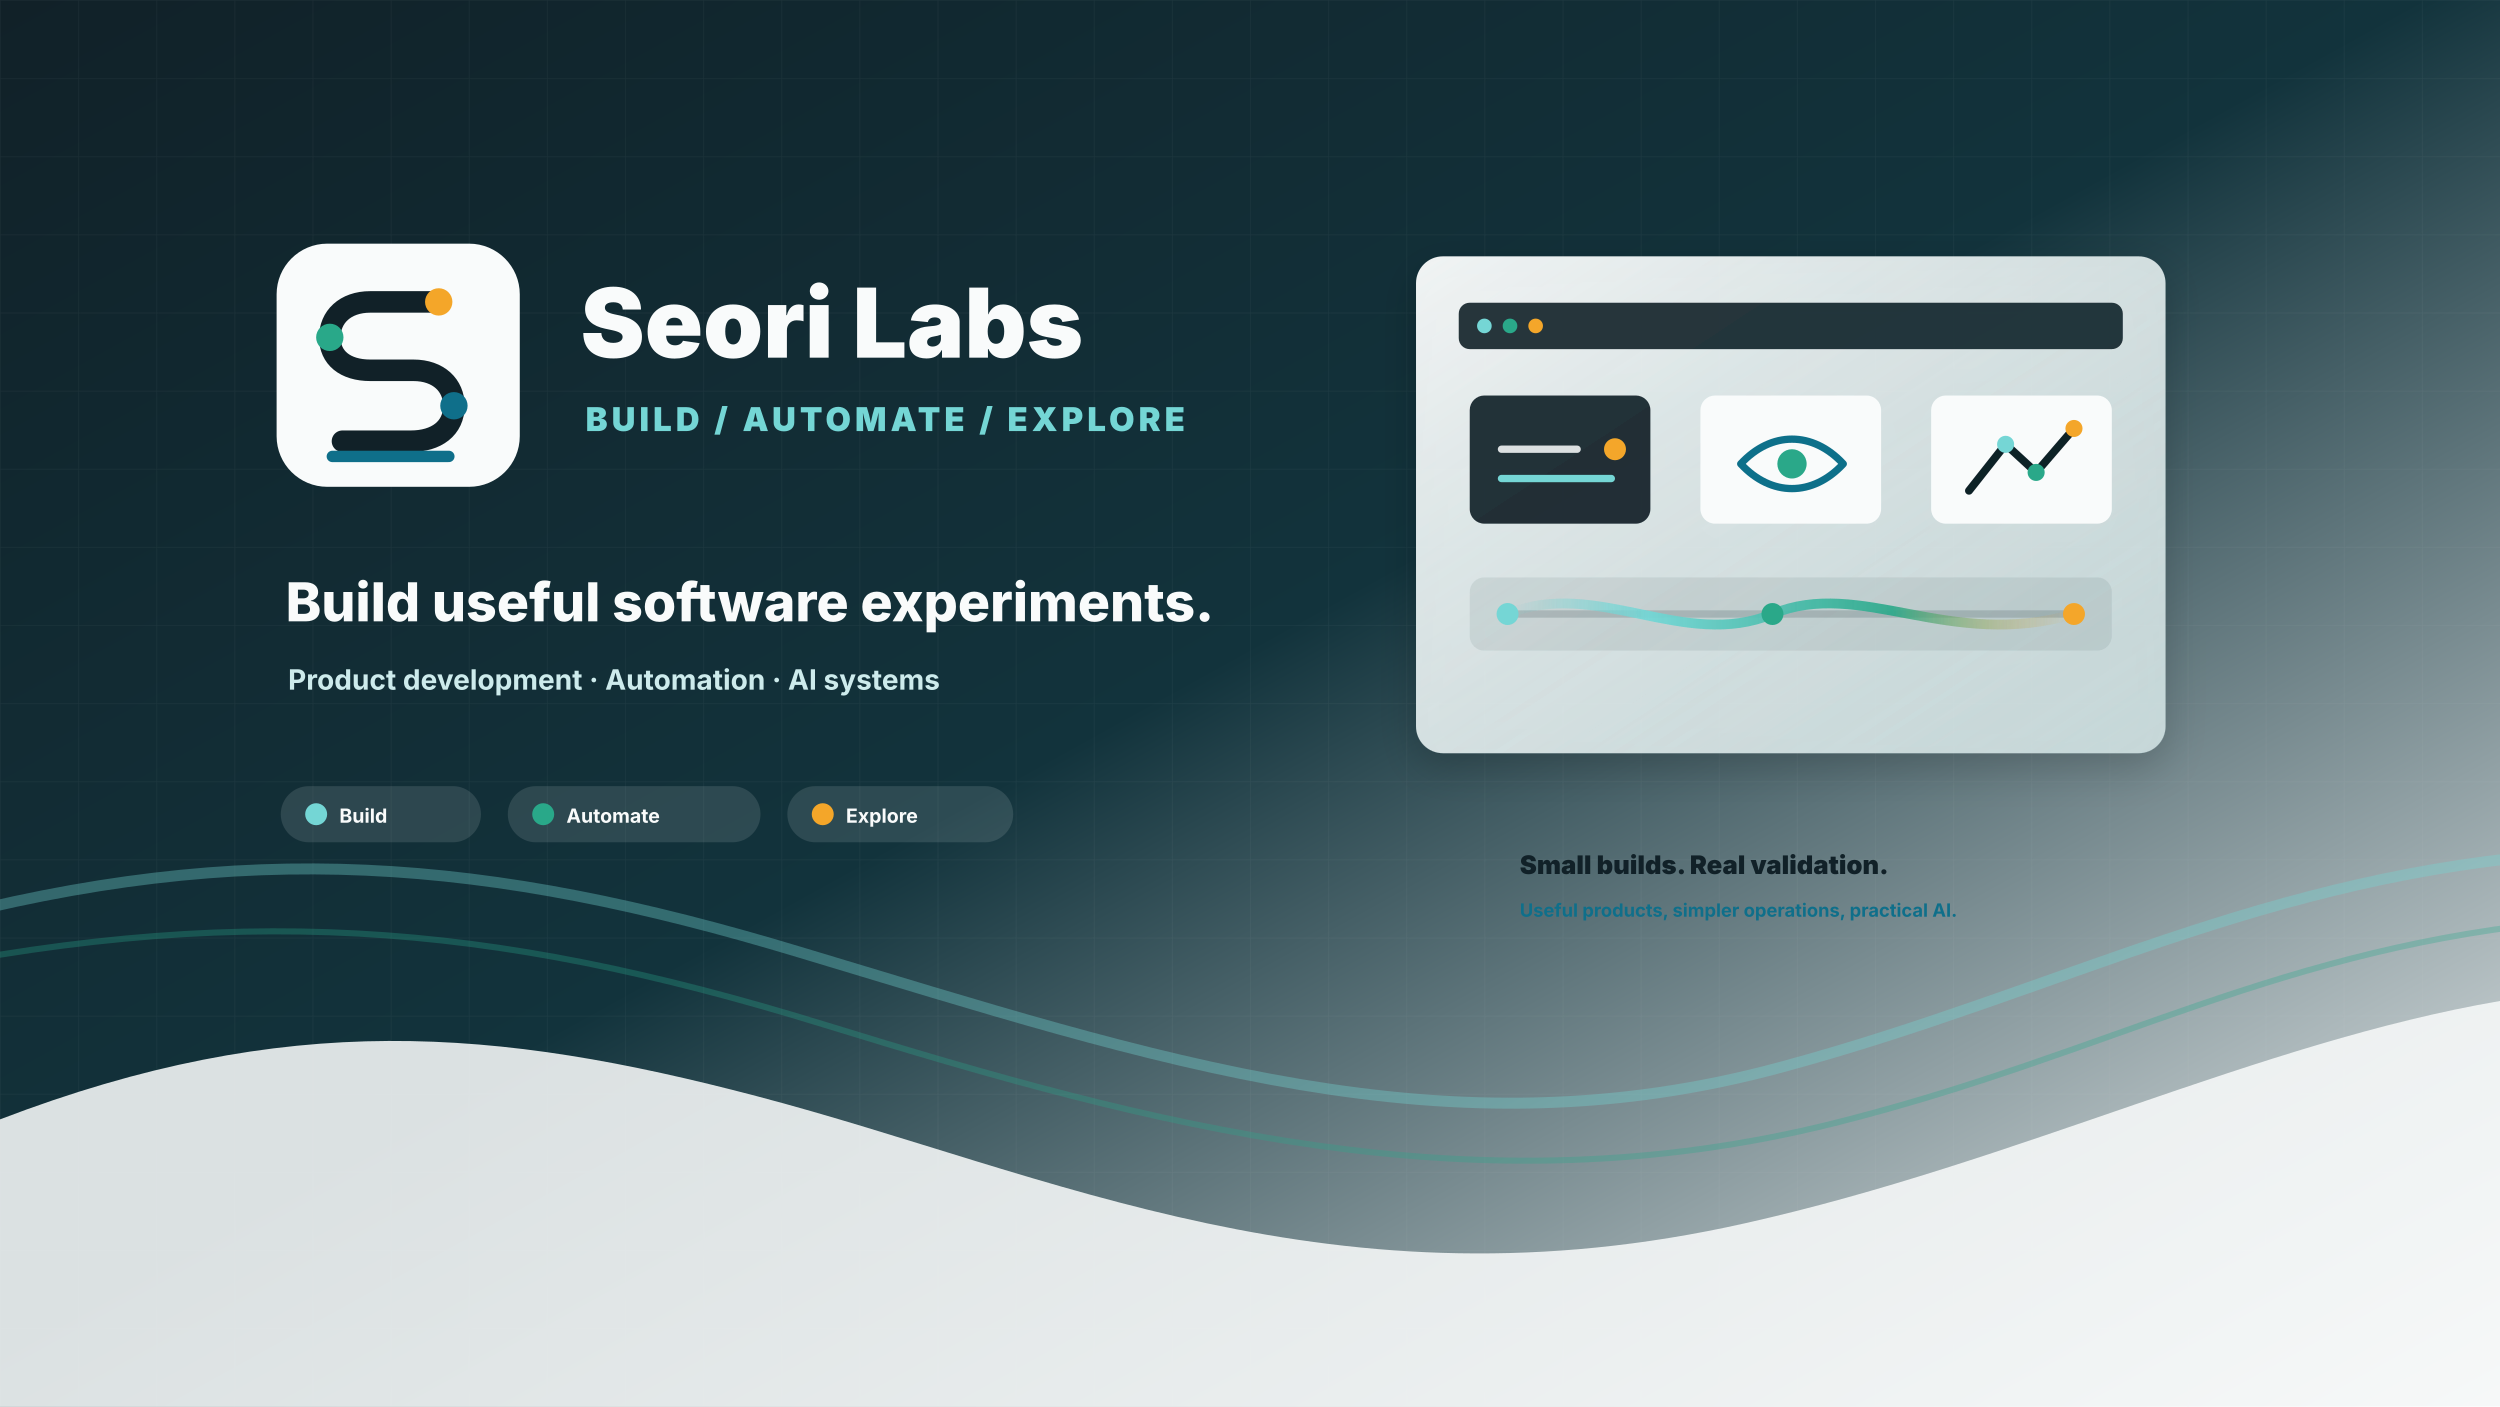
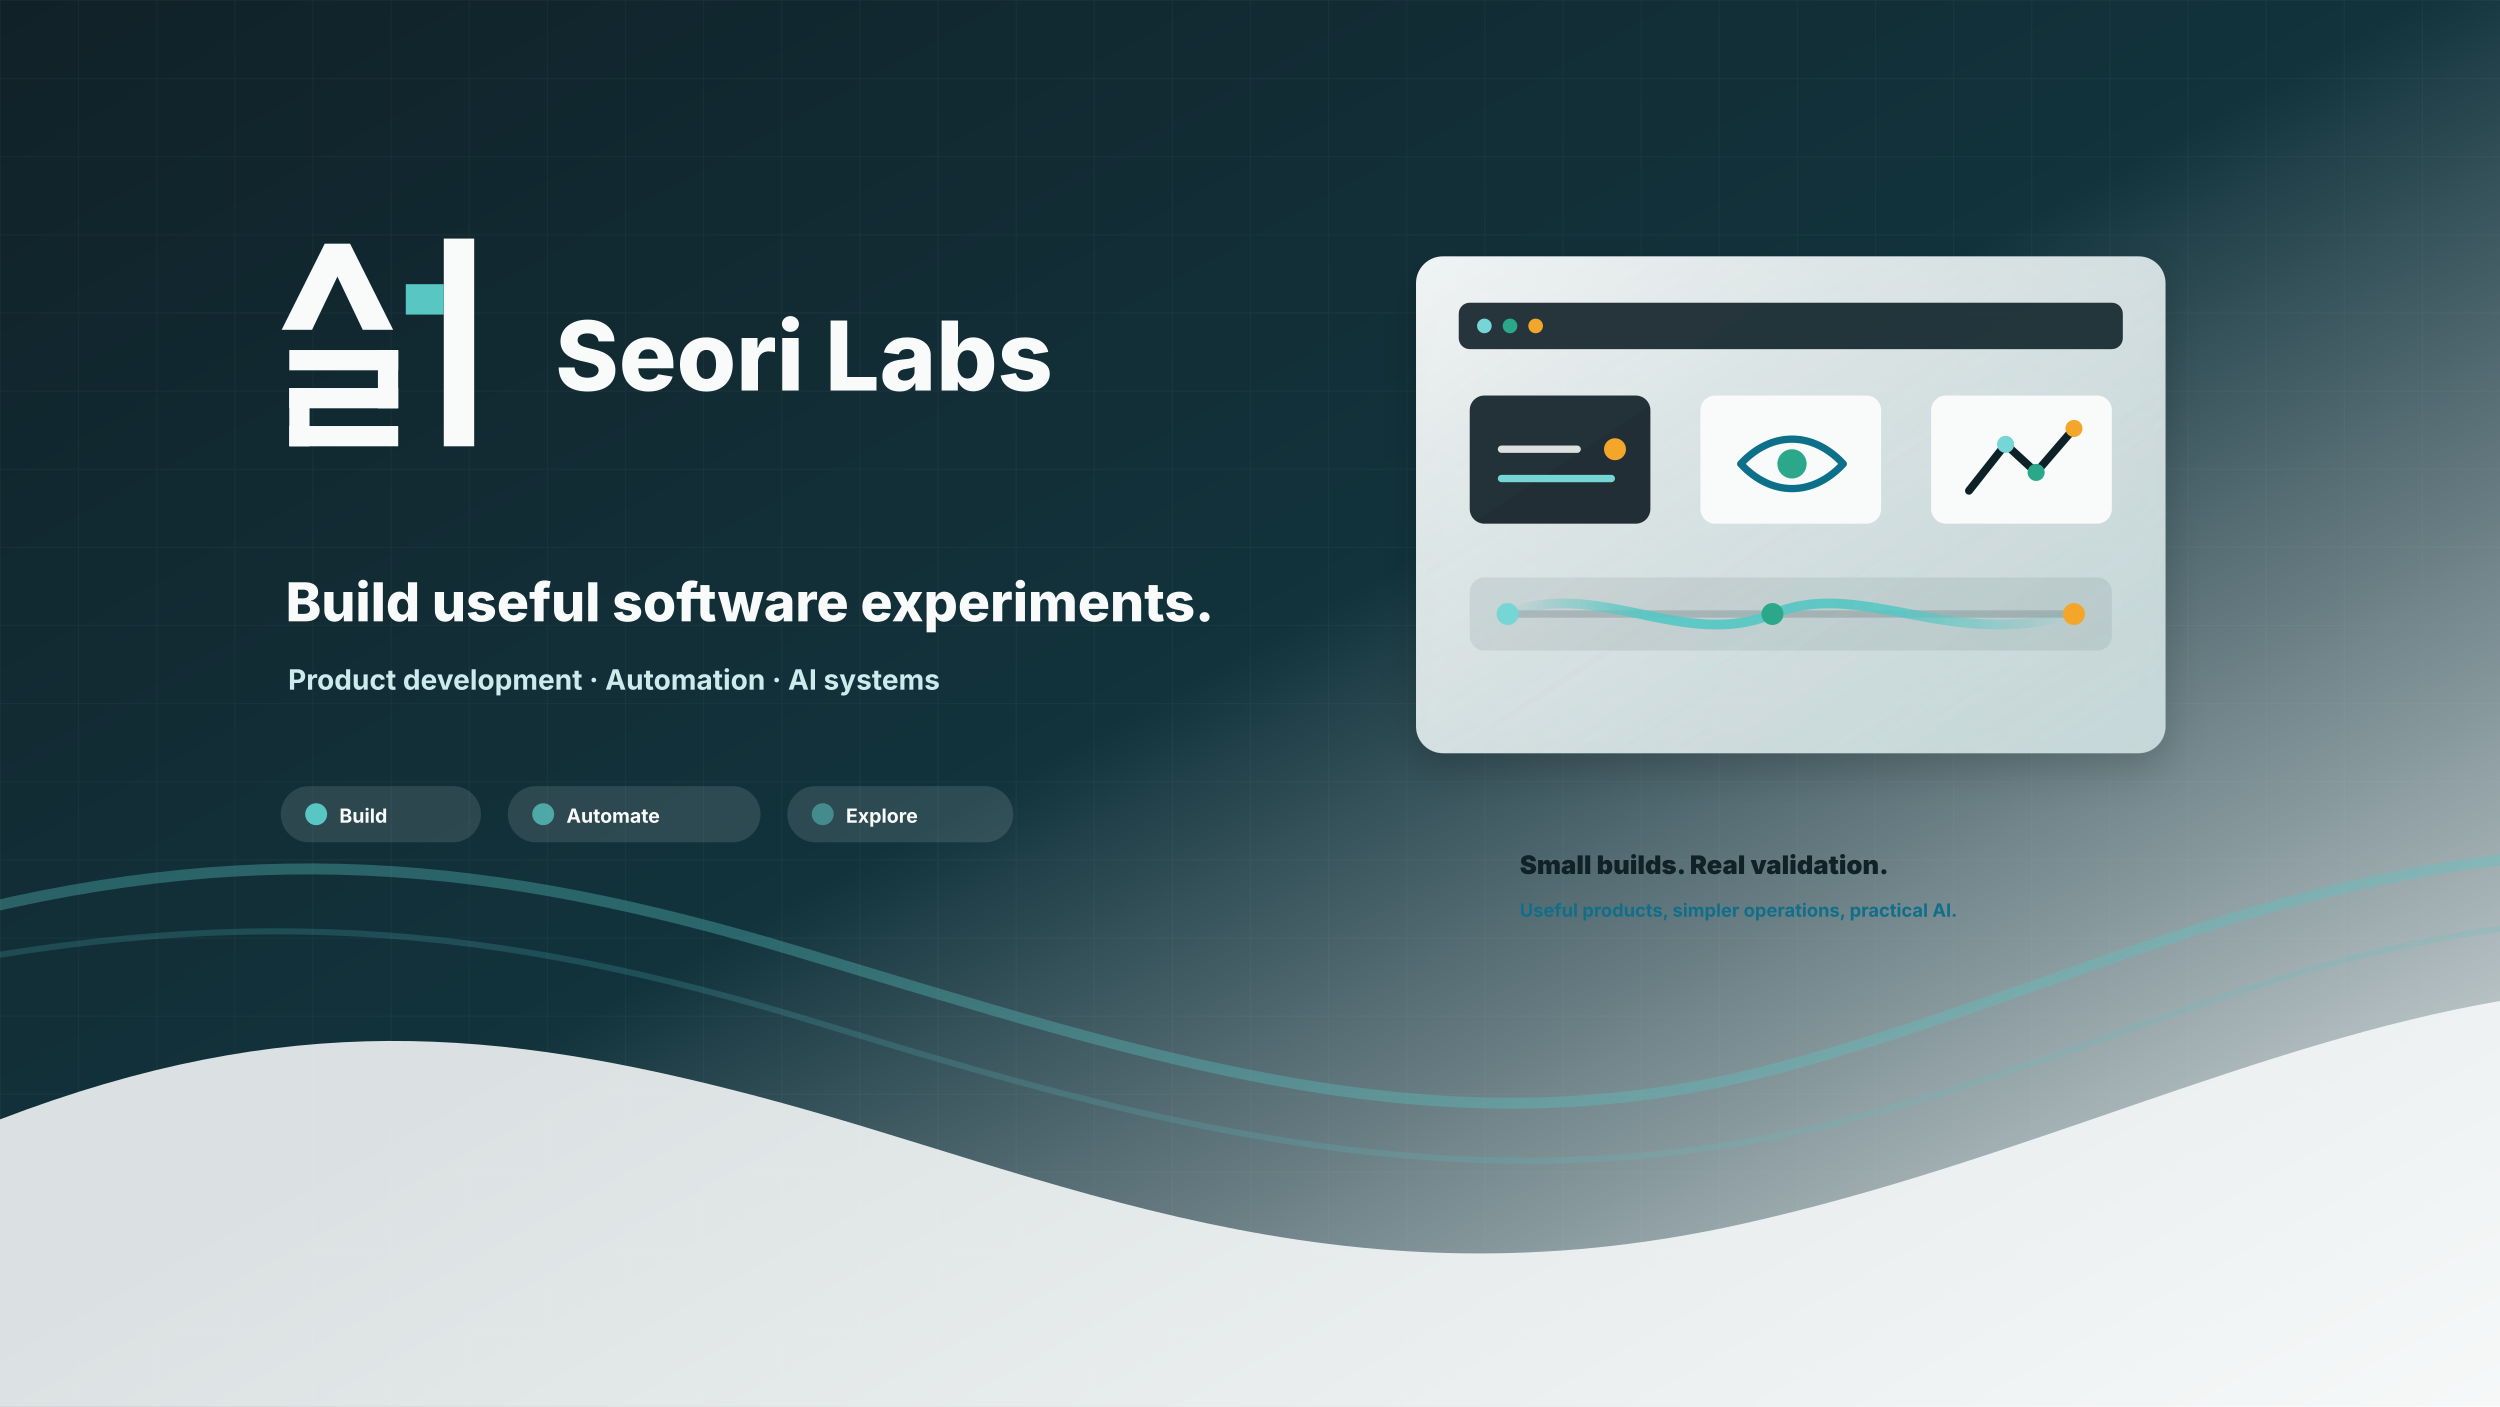
<svg xmlns="http://www.w3.org/2000/svg" width="4096" height="2304" viewBox="0 0 4096 2304" role="img" aria-labelledby="title desc">
  <defs>
    <linearGradient id="bg" x1="0" y1="0" x2="1" y2="1">
      <stop offset="0" stop-color="#112128" />
      <stop offset="0.48" stop-color="#12333C" />
      <stop offset="1" stop-color="#F6F8F8" />
    </linearGradient>
    <linearGradient id="panel" x1="0" y1="0" x2="1" y2="1">
      <stop offset="0" stop-color="#F9FBFB" stop-opacity="0.96" />
      <stop offset="1" stop-color="#DDEEEE" stop-opacity="0.78" />
    </linearGradient>
    <linearGradient id="cyan-line" x1="0" y1="0" x2="1" y2="0">
-       <stop offset="0" stop-color="#74D6D5" stop-opacity="0" />
-       <stop offset="0.25" stop-color="#74D6D5" stop-opacity="0.95" />
-       <stop offset="0.68" stop-color="#29A889" stop-opacity="0.9" />
-       <stop offset="1" stop-color="#F4A629" stop-opacity="0" />
+       <stop offset="0" stop-color="#58C7C4" stop-opacity="0" />
+       <stop offset="0.25" stop-color="#58C7C4" stop-opacity="0.95" />
+       <stop offset="0.68" stop-color="#58C7C4" stop-opacity="0.9" />
+       <stop offset="1" stop-color="#58C7C4" stop-opacity="0" />
    </linearGradient>
    <pattern id="grid" width="128" height="128" patternUnits="userSpaceOnUse">
      <path d="M128 0H0V128" fill="none" stroke="#F9FBFB" stroke-opacity="0.055" stroke-width="2" />
    </pattern>
    <filter id="soft-shadow" x="-20%" y="-20%" width="140%" height="140%">
      <feDropShadow dx="0" dy="24" stdDeviation="32" flood-color="#061014" flood-opacity="0.22" />
    </filter>
  </defs>
  <rect width="4096" height="2304" fill="url(#bg)" />
  <rect width="4096" height="2304" fill="url(#grid)" />
  <path d="M0 1834C470 1654 814 1684 1240 1796C1720 1922 2186 2156 2860 2004C3306 1904 3700 1708 4096 1640V2304H0Z" fill="#F6F8F8" opacity="0.88" />
-   <path d="M-120 1512C404 1372 800 1406 1310 1560C1902 1738 2370 1898 2920 1748C3378 1624 3712 1432 4210 1398" fill="none" stroke="#74D6D5" stroke-opacity="0.35" stroke-width="18" />
-   <path d="M-220 1606C386 1474 802 1510 1348 1678C1886 1844 2416 1988 3006 1840C3460 1726 3736 1550 4216 1508" fill="none" stroke="#29A889" stroke-opacity="0.32" stroke-width="10" />
+   <path d="M-120 1512C404 1372 800 1406 1310 1560C1902 1738 2370 1898 2920 1748C3378 1624 3712 1432 4210 1398" fill="none" stroke="#58C7C4" stroke-opacity="0.35" stroke-width="18" />
+   <path d="M-220 1606C386 1474 802 1510 1348 1678C1886 1844 2416 1988 3006 1840C3460 1726 3736 1550 4216 1508" fill="none" stroke="#58C7C4" stroke-opacity="0.2" stroke-width="10" />
  <g transform="translate(420 366) scale(4.15)">
-     <rect x="8" y="8" width="96" height="96" rx="20" fill="#F9FBFB" />
-     <path d="M72 31H45C35 31 29 37 29 45C29 53 35 58 45 58H62C72 58 78 64 78 72C78 81 71 86 61 86H34" fill="none" stroke="#112128" stroke-width="8.5" stroke-linecap="round" stroke-linejoin="round" />
-     <path d="M30 92H76" fill="none" stroke="#0F6F8A" stroke-width="4.5" stroke-linecap="round" />
-     <circle cx="72" cy="31" r="5.4" fill="#F4A629" />
-     <circle cx="29" cy="45" r="5.4" fill="#29A889" />
-     <circle cx="78" cy="72" r="5.4" fill="#0F6F8A" />
-     <text x="128" y="53" fill="#F9FBFB" font-family="Inter, Helvetica Neue, Arial, sans-serif" font-size="38" font-weight="850">Seori Labs</text>
-     <text x="130" y="82" fill="#74D6D5" font-family="Inter, Helvetica Neue, Arial, sans-serif" font-size="13" font-weight="850" letter-spacing="1.6">BUILD / AUTOMATE / EXPLORE</text>
+     <path d="M10 42 27 8h10l17 34H42L32 21 22 42Z" fill="#F9FBFB" />
+     <rect x="13" y="50" width="43" height="8" fill="#F9FBFB" />
+     <rect x="48" y="50" width="8" height="23" fill="#F9FBFB" />
+     <rect x="13" y="65" width="43" height="8" fill="#F9FBFB" />
+     <rect x="13" y="65" width="8" height="23" fill="#F9FBFB" />
+     <rect x="13" y="80" width="43" height="8" fill="#F9FBFB" />
+     <path d="M74 6h12v82H74Z" fill="#F9FBFB" />
+     <path d="M59 24h15v12H59Z" fill="#58C7C4" />
+     <text x="118" y="66" fill="#F9FBFB" font-family="Inter, Helvetica Neue, Arial, sans-serif" font-size="38" font-weight="780">Seori Labs</text>
  </g>
  <text x="468" y="1018" fill="#F9FBFB" font-family="Inter, Helvetica Neue, Arial, sans-serif" font-size="88" font-weight="800">Build useful software experiments.</text>
  <text x="472" y="1130" fill="#CDEBEC" font-family="Inter, Helvetica Neue, Arial, sans-serif" font-size="46" font-weight="650">Product development · Automation · AI systems</text>
  <g transform="translate(460 1288)" font-family="Inter, Helvetica Neue, Arial, sans-serif">
    <g>
      <rect x="0" y="0" width="328" height="92" rx="46" fill="#F9FBFB" opacity="0.12" />
-       <circle cx="58" cy="46" r="18" fill="#74D6D5" />
+       <circle cx="58" cy="46" r="18" fill="#58C7C4" />
      <text x="96" y="60" fill="#F9FBFB" font-size="32" font-weight="700">Build</text>
    </g>
    <g transform="translate(372 0)">
      <rect x="0" y="0" width="414" height="92" rx="46" fill="#F9FBFB" opacity="0.12" />
-       <circle cx="58" cy="46" r="18" fill="#29A889" />
+       <circle cx="58" cy="46" r="18" fill="#58C7C4" opacity="0.76" />
      <text x="96" y="60" fill="#F9FBFB" font-size="32" font-weight="700">Automate</text>
    </g>
    <g transform="translate(830 0)">
      <rect x="0" y="0" width="370" height="92" rx="46" fill="#F9FBFB" opacity="0.12" />
-       <circle cx="58" cy="46" r="18" fill="#F4A629" />
+       <circle cx="58" cy="46" r="18" fill="#58C7C4" opacity="0.52" />
      <text x="96" y="60" fill="#F9FBFB" font-size="32" font-weight="700">Explore</text>
    </g>
  </g>
  <g transform="translate(2320 420)" filter="url(#soft-shadow)">
    <rect x="0" y="0" width="1228" height="814" rx="44" fill="url(#panel)" />
    <rect x="70" y="76" width="1088" height="76" rx="18" fill="#112128" opacity="0.9" />
    <circle cx="112" cy="114" r="12" fill="#74D6D5" />
    <circle cx="154" cy="114" r="12" fill="#29A889" />
    <circle cx="196" cy="114" r="12" fill="#F4A629" />
    <g transform="translate(88 228)">
      <rect x="0" y="0" width="296" height="210" rx="24" fill="#112128" opacity="0.92" />
      <path d="M52 136H232" stroke="#74D6D5" stroke-width="12" stroke-linecap="round" />
      <path d="M52 88H176" stroke="#F9FBFB" stroke-width="12" stroke-linecap="round" opacity="0.86" />
      <circle cx="238" cy="88" r="18" fill="#F4A629" />
    </g>
    <g transform="translate(466 228)">
      <rect x="0" y="0" width="296" height="210" rx="24" fill="#F9FBFB" />
      <path d="M66 112C116 58 184 58 234 112C184 166 116 166 66 112Z" fill="none" stroke="#0F6F8A" stroke-width="12" stroke-linecap="round" stroke-linejoin="round" />
      <circle cx="150" cy="112" r="24" fill="#29A889" />
    </g>
    <g transform="translate(844 228)">
      <rect x="0" y="0" width="296" height="210" rx="24" fill="#F9FBFB" />
      <path d="M62 156L122 80L172 126L234 54" fill="none" stroke="#112128" stroke-width="13" stroke-linecap="round" stroke-linejoin="round" />
      <circle cx="122" cy="80" r="14" fill="#74D6D5" />
      <circle cx="172" cy="126" r="14" fill="#29A889" />
      <circle cx="234" cy="54" r="14" fill="#F4A629" />
    </g>
    <g transform="translate(88 526)">
      <rect x="0" y="0" width="1052" height="120" rx="24" fill="#112128" opacity="0.08" />
      <path d="M62 60H990" stroke="#112128" stroke-opacity="0.16" stroke-width="12" stroke-linecap="round" />
      <path d="M62 60C206 0 352 120 496 60C640 0 786 120 990 60" fill="none" stroke="url(#cyan-line)" stroke-width="16" stroke-linecap="round" />
      <circle cx="62" cy="60" r="18" fill="#74D6D5" />
      <circle cx="496" cy="60" r="18" fill="#29A889" />
      <circle cx="990" cy="60" r="18" fill="#F4A629" />
    </g>
  </g>
  <g transform="translate(2490 1432)" font-family="Inter, Helvetica Neue, Arial, sans-serif">
    <text x="0" y="0" fill="#112128" font-size="42" font-weight="850">Small builds. Real validation.</text>
    <text x="0" y="70" fill="#0F6F8A" font-size="30" font-weight="650">Useful products, simpler operations, practical AI.</text>
  </g>
</svg>
